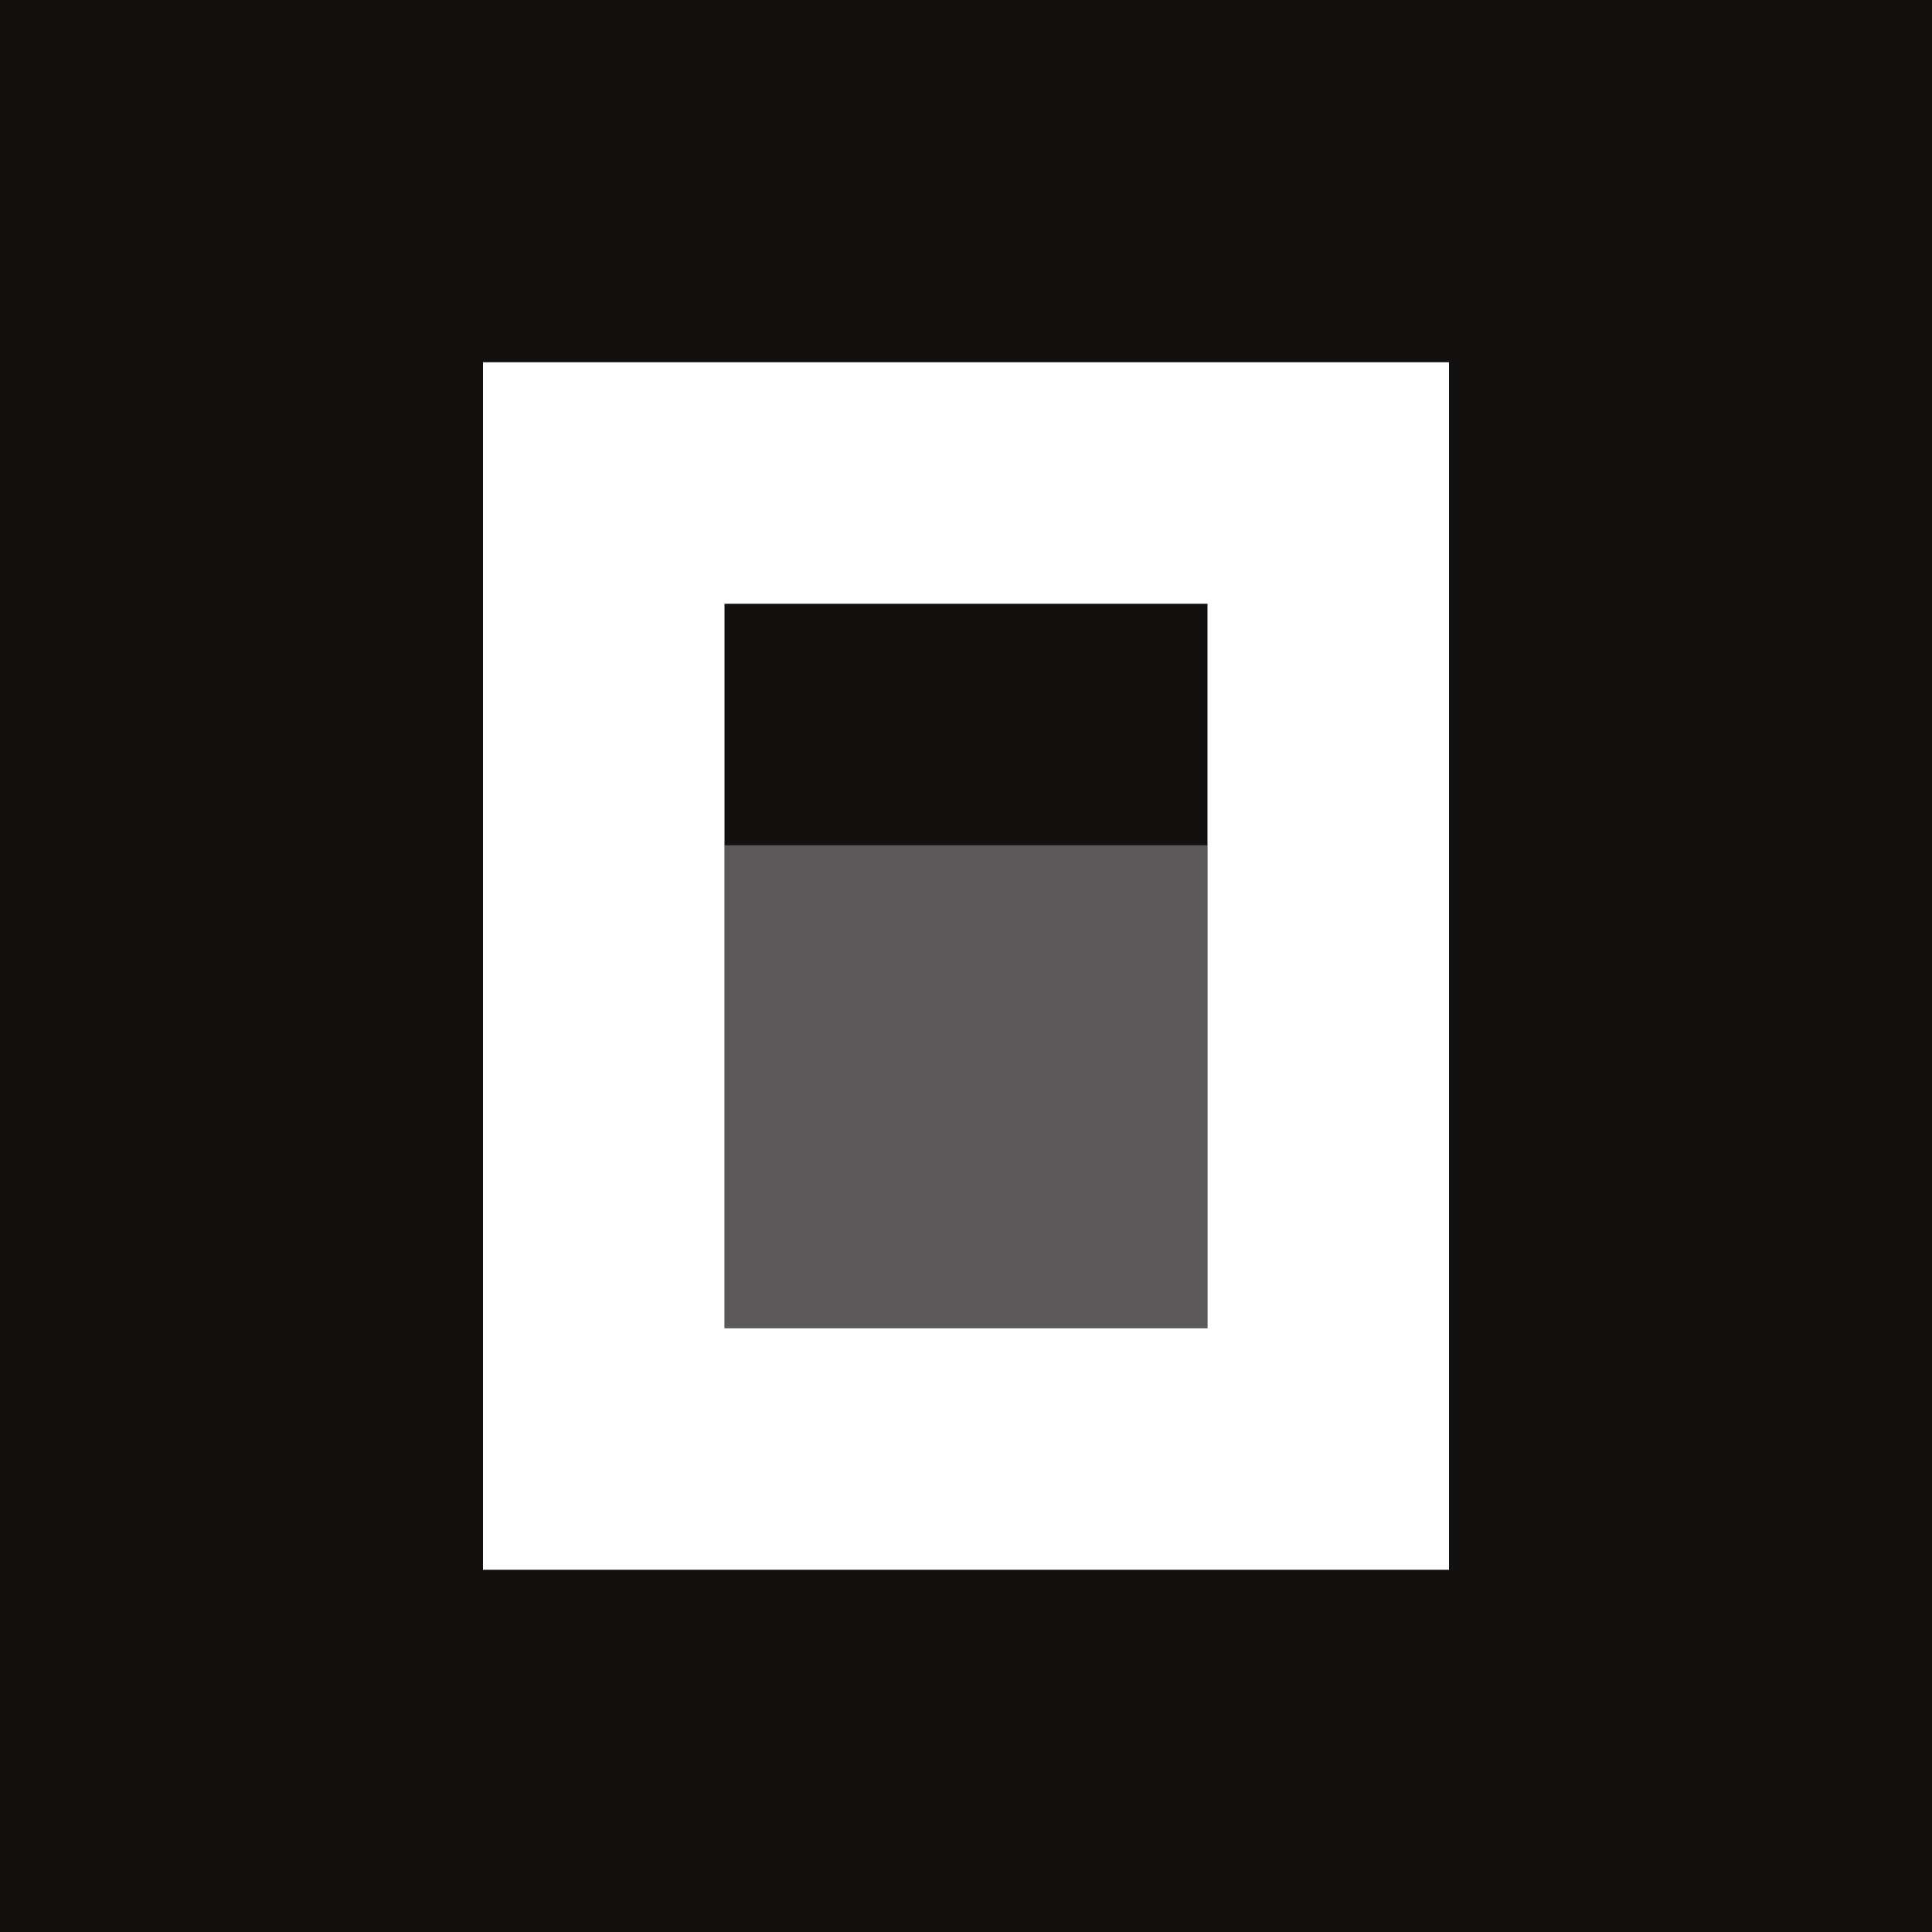
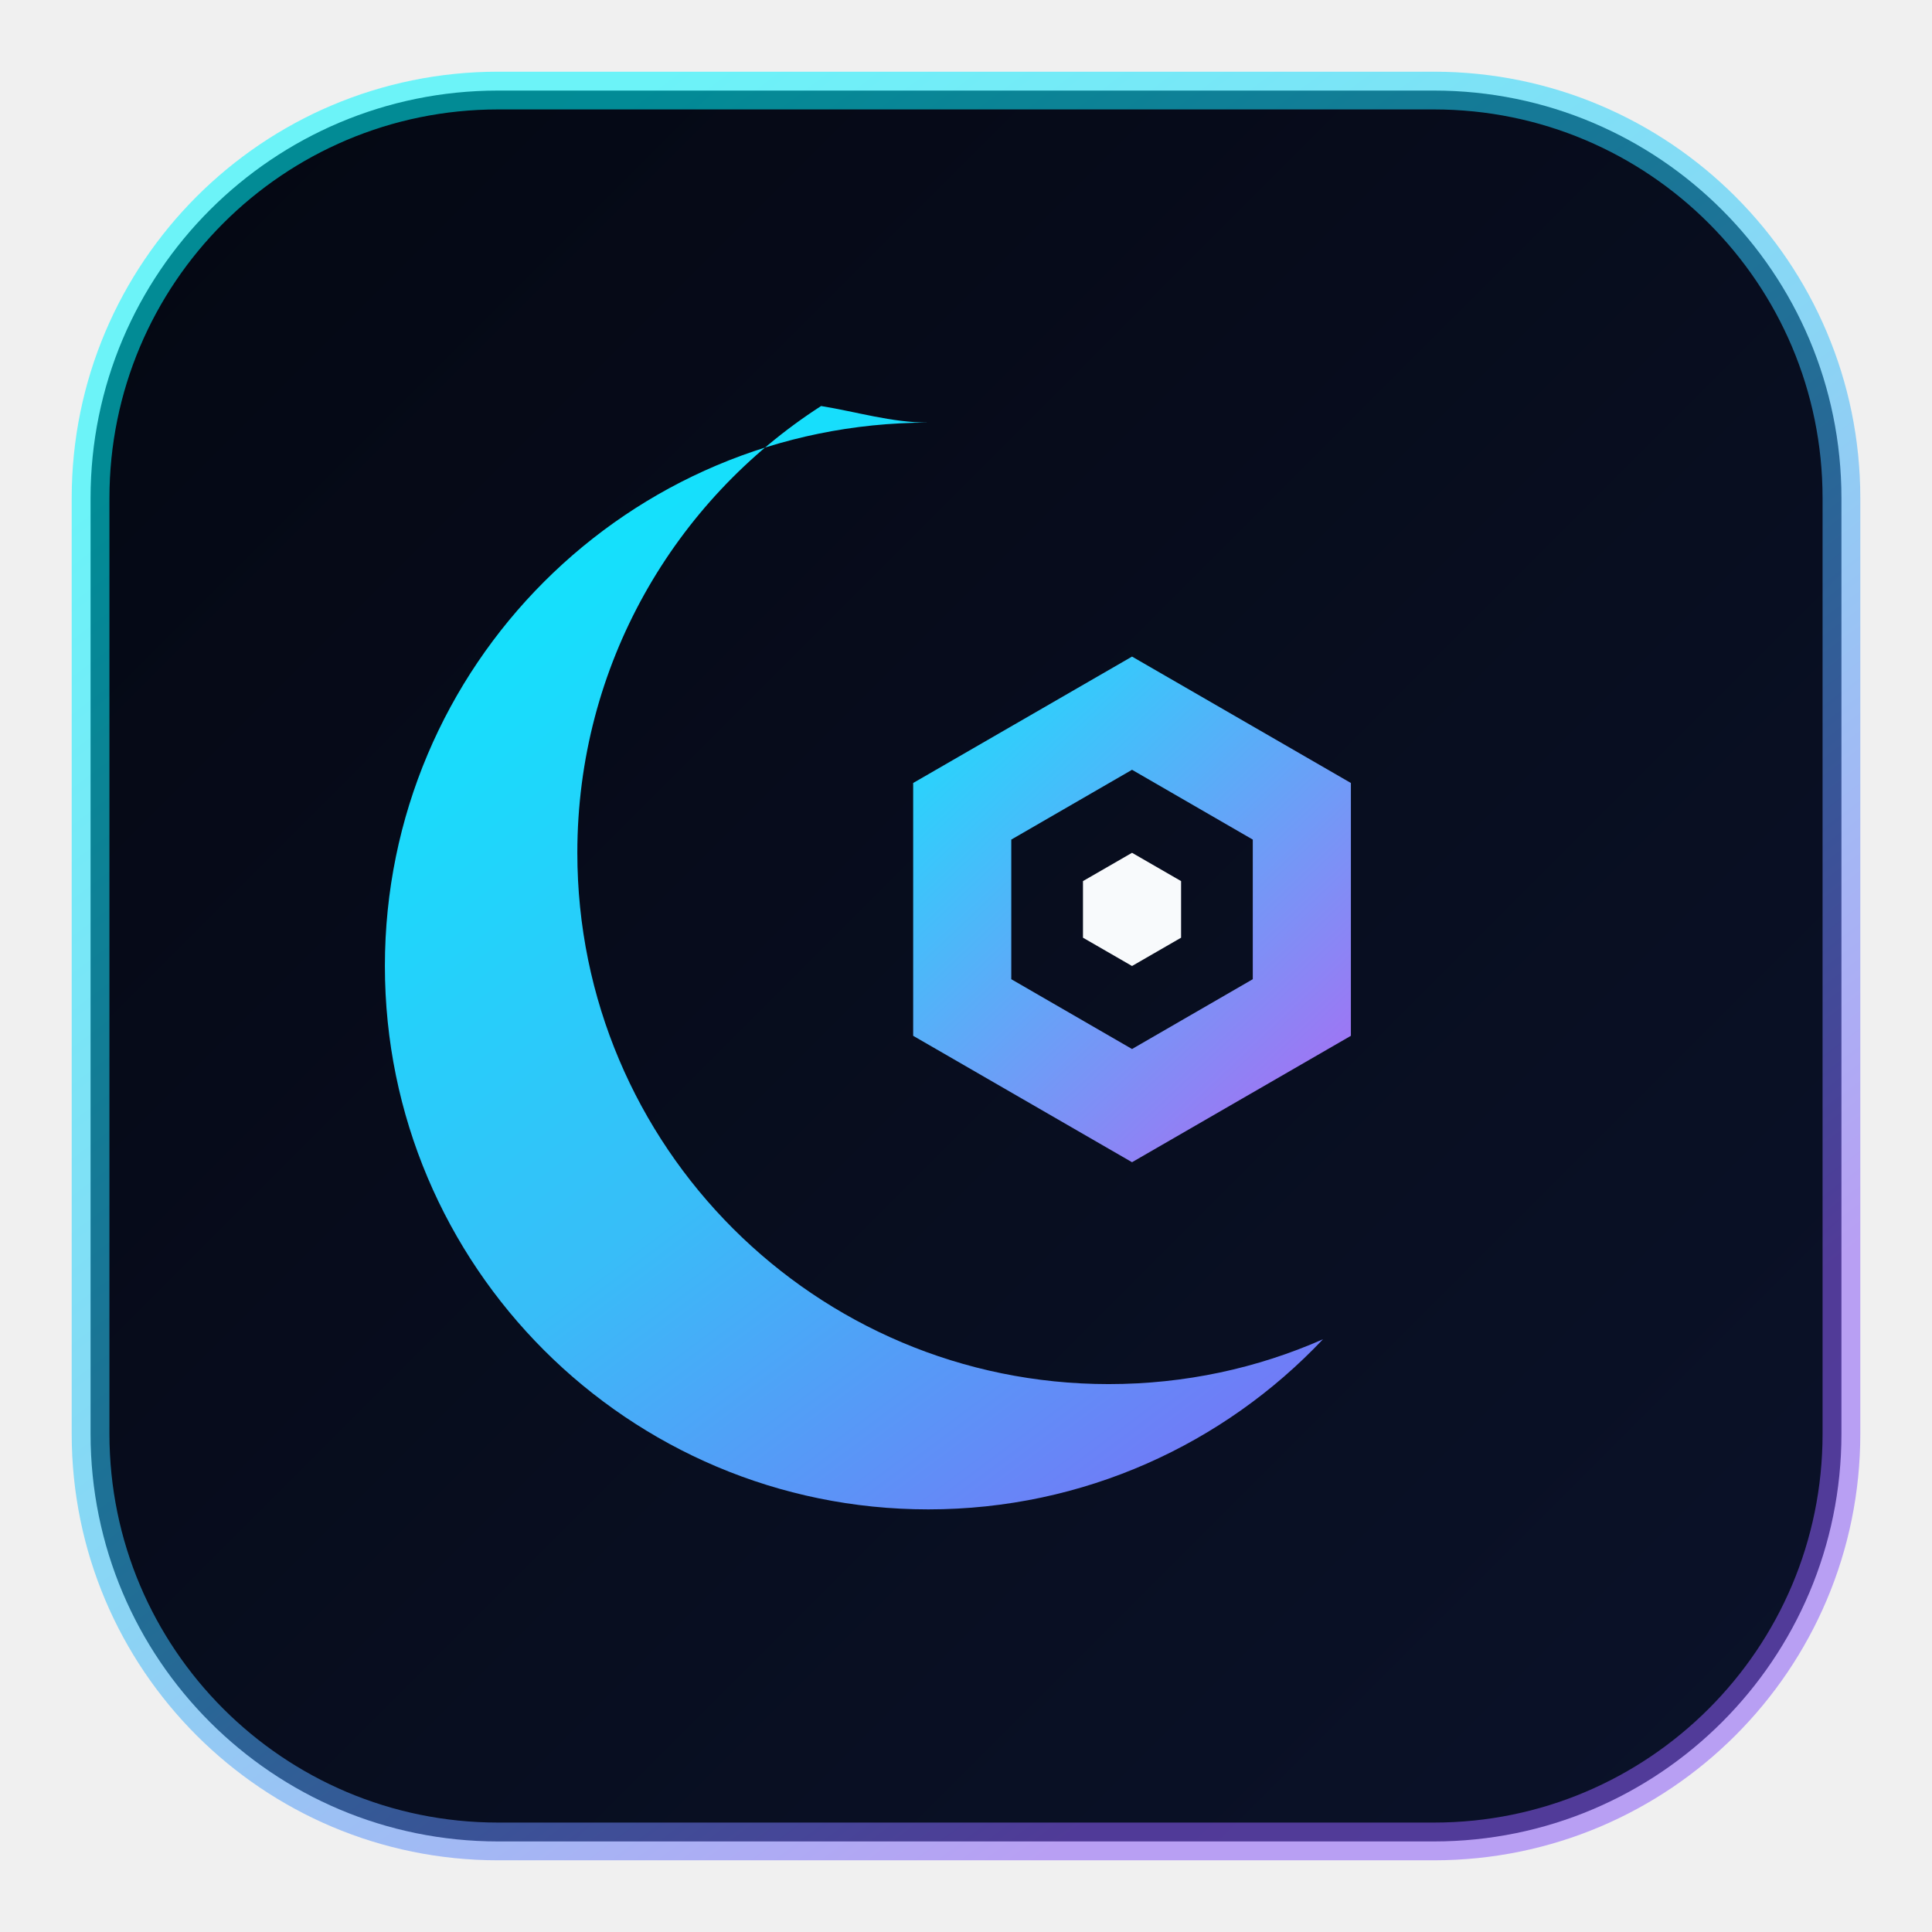
- <svg xmlns="http://www.w3.org/2000/svg" version="1.1" width="512" height="512">
-   <svg width="512" height="512" viewBox="0 0 512 512" fill="none">
-     <rect width="512" height="512" fill="#131010" />
-     <path d="M320 224V352H192V224H320Z" fill="#5A5858" />
-     <path fill-rule="evenodd" clip-rule="evenodd" d="M384 416H128V96H384V416ZM320 160H192V352H320V160Z" fill="white" />
-   </svg>
-   <style>@media (prefers-color-scheme: light) { :root { filter: none; } }
- @media (prefers-color-scheme: dark) { :root { filter: none; } }
- </style>
+ <svg xmlns="http://www.w3.org/2000/svg" width="512" height="512" viewBox="0 0 512 512" fill="none">
+   <defs>
+     <linearGradient id="onethy-bg" x1="0" y1="0" x2="512" y2="512" gradientUnits="userSpaceOnUse">
+       <stop offset="0%" stop-color="#040711" />
+       <stop offset="100%" stop-color="#0B132B" />
+     </linearGradient>
+     <linearGradient id="onethy-crescent" x1="96" y1="80" x2="360" y2="432" gradientUnits="userSpaceOnUse">
+       <stop offset="0%" stop-color="#00F5FF" />
+       <stop offset="55%" stop-color="#38BDF8" />
+       <stop offset="100%" stop-color="#8B5CF6" />
+     </linearGradient>
+     <linearGradient id="onethy-hex" x1="220" y1="160" x2="390" y2="340" gradientUnits="userSpaceOnUse">
+       <stop offset="0%" stop-color="#00F5FF" />
+       <stop offset="100%" stop-color="#D946EF" />
+     </linearGradient>
+   </defs>
+   <rect x="24" y="24" width="464" height="464" rx="108" fill="url(#onethy-bg)" stroke="url(#onethy-crescent)" stroke-width="10" stroke-opacity="0.55" />
+   <path fill-rule="evenodd" clip-rule="evenodd" d="M246 112C166.471 112 102 176.471 102 256C102 335.529 166.471 400 246 400C287.2 400 324.36 382.68 350.6 354.92C333.24 362.58 314.04 366.8 293.8 366.8C216.04 366.8 153 303.76 153 226C153 176.3 178.74 132.62 217.6 107.6C226.9 109.1 236.35 112 246 112Z" fill="url(#onethy-crescent)" />
+   <path fill-rule="evenodd" clip-rule="evenodd" d="M300 174L358 207.5V274.5L300 308L242 274.5V207.5L300 174ZM300 204L268 222.5V259.5L300 278L332 259.5V222.5L300 204Z" fill="url(#onethy-hex)" />
+   <polygon points="300,226 313,233.5 313,248.5 300,256 287,248.5 287,233.5" fill="#F8FAFC" />
</svg>
